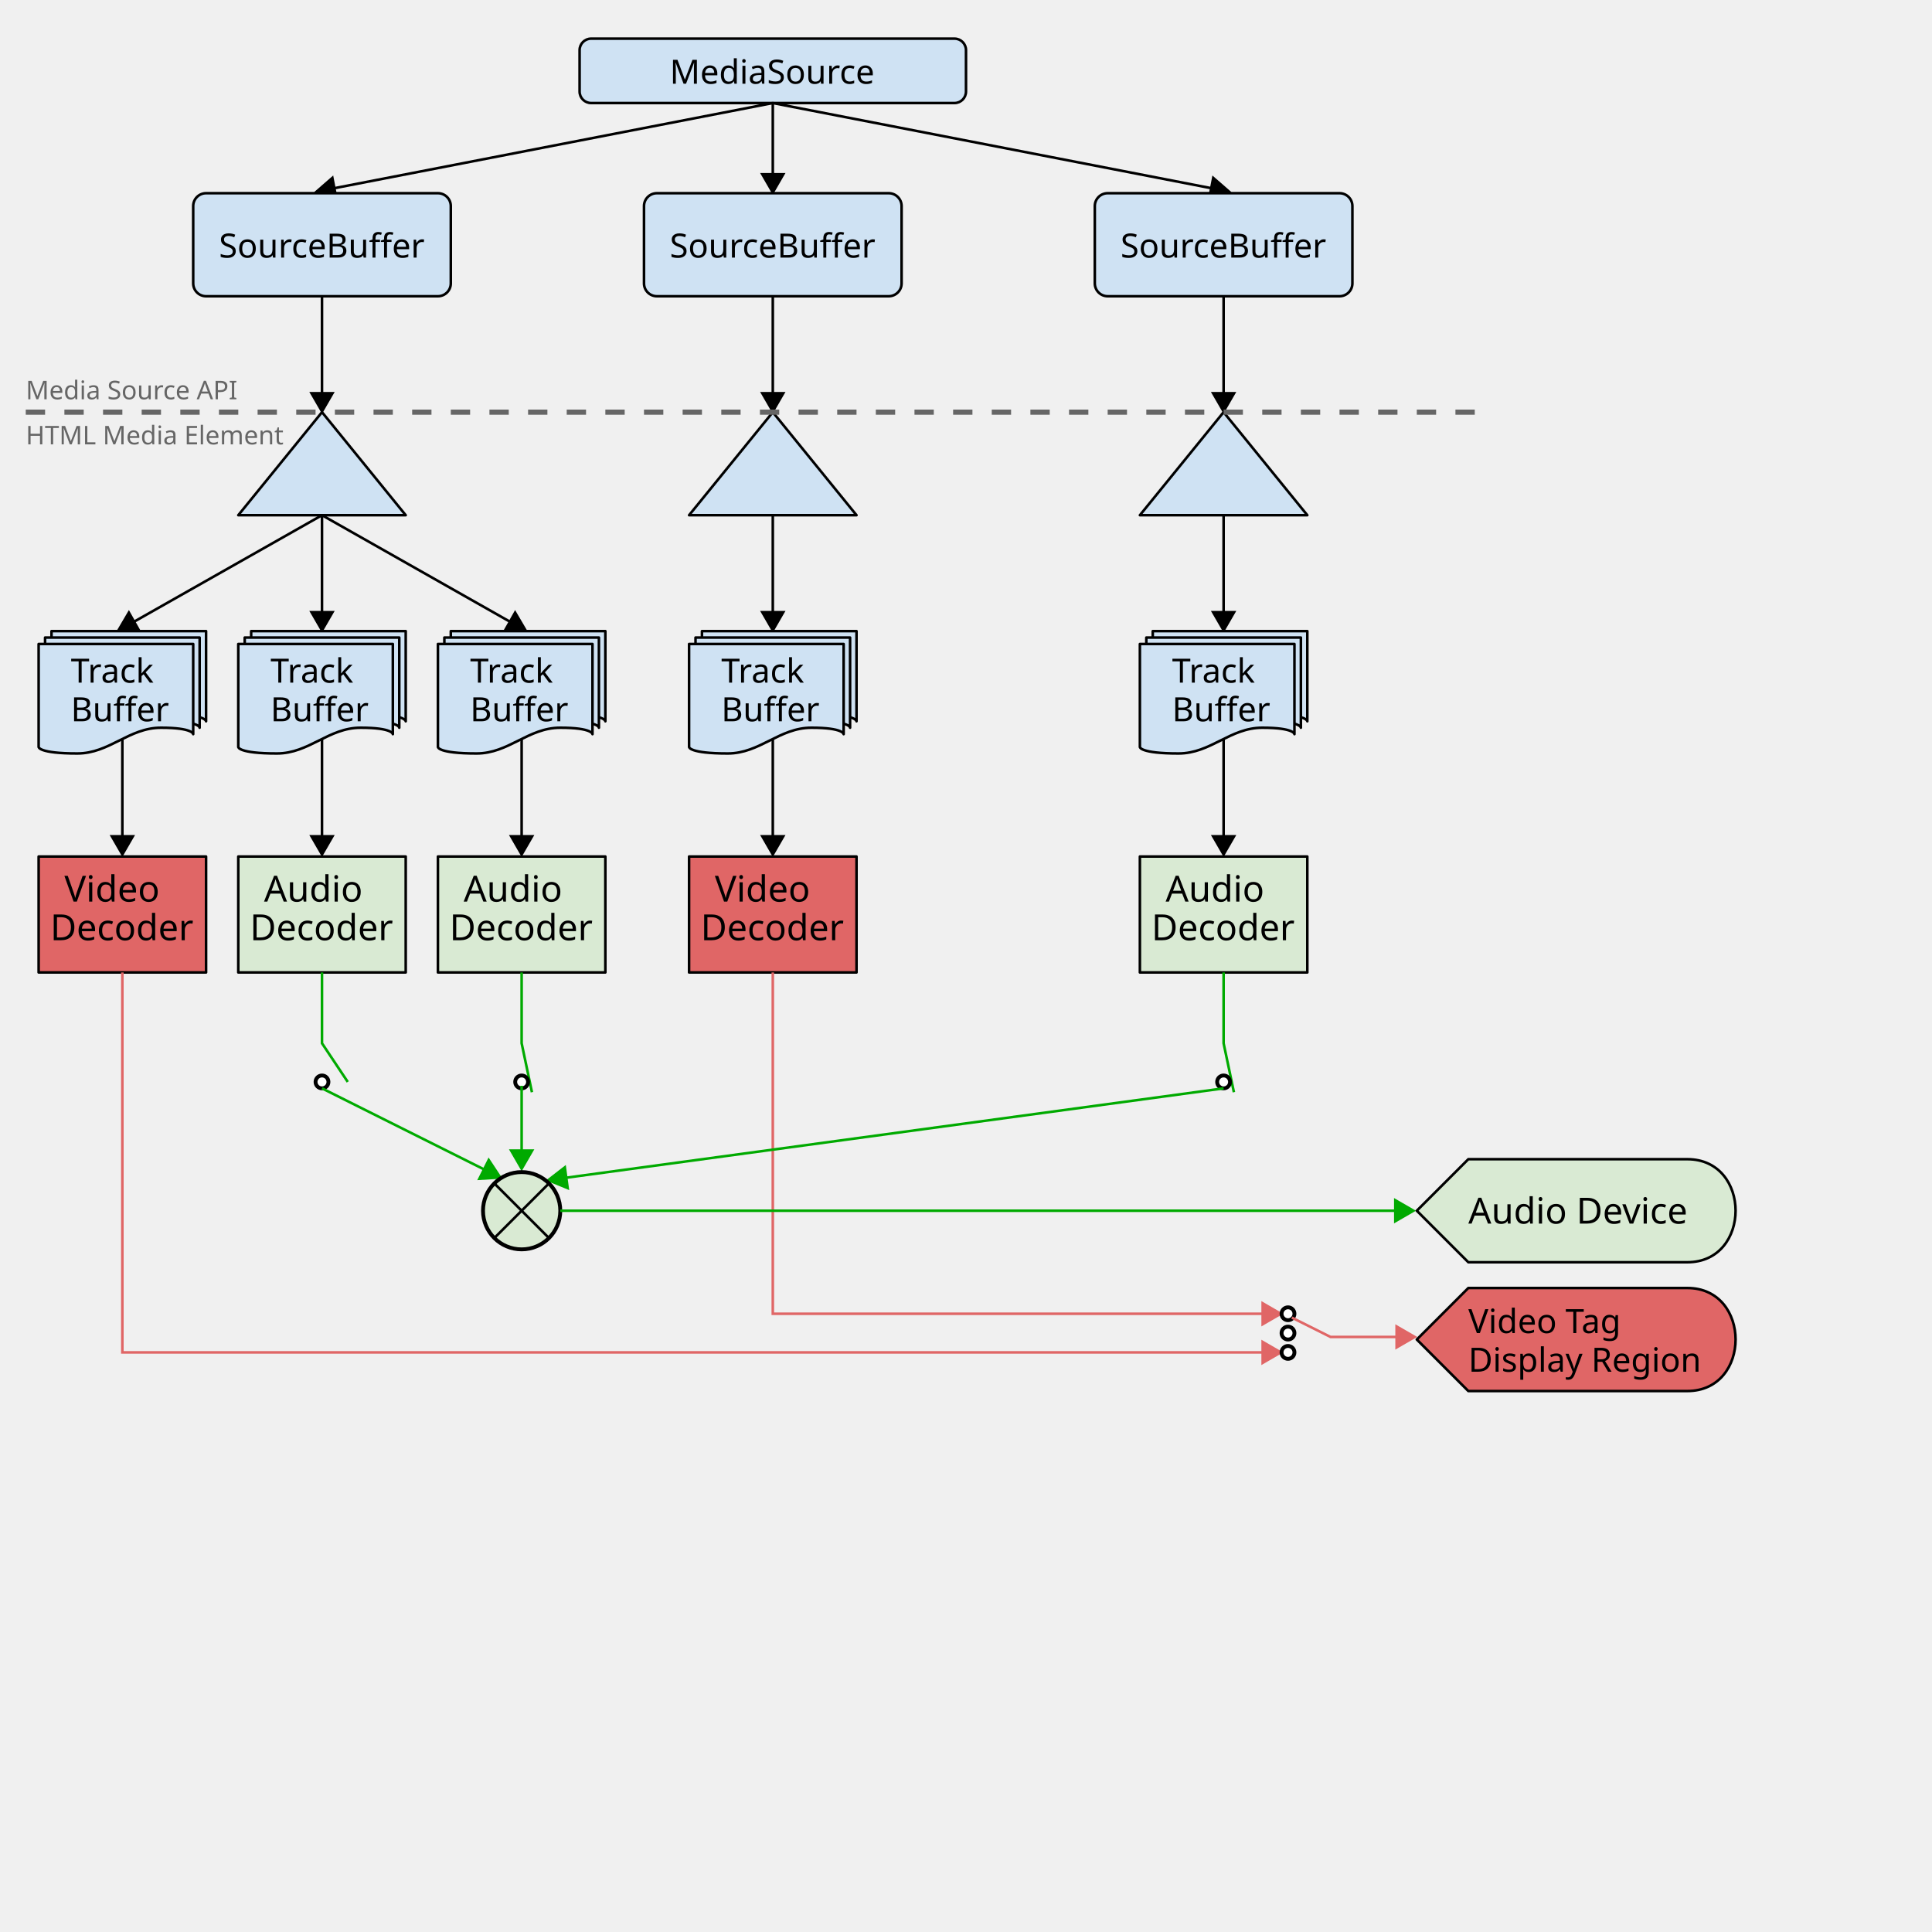
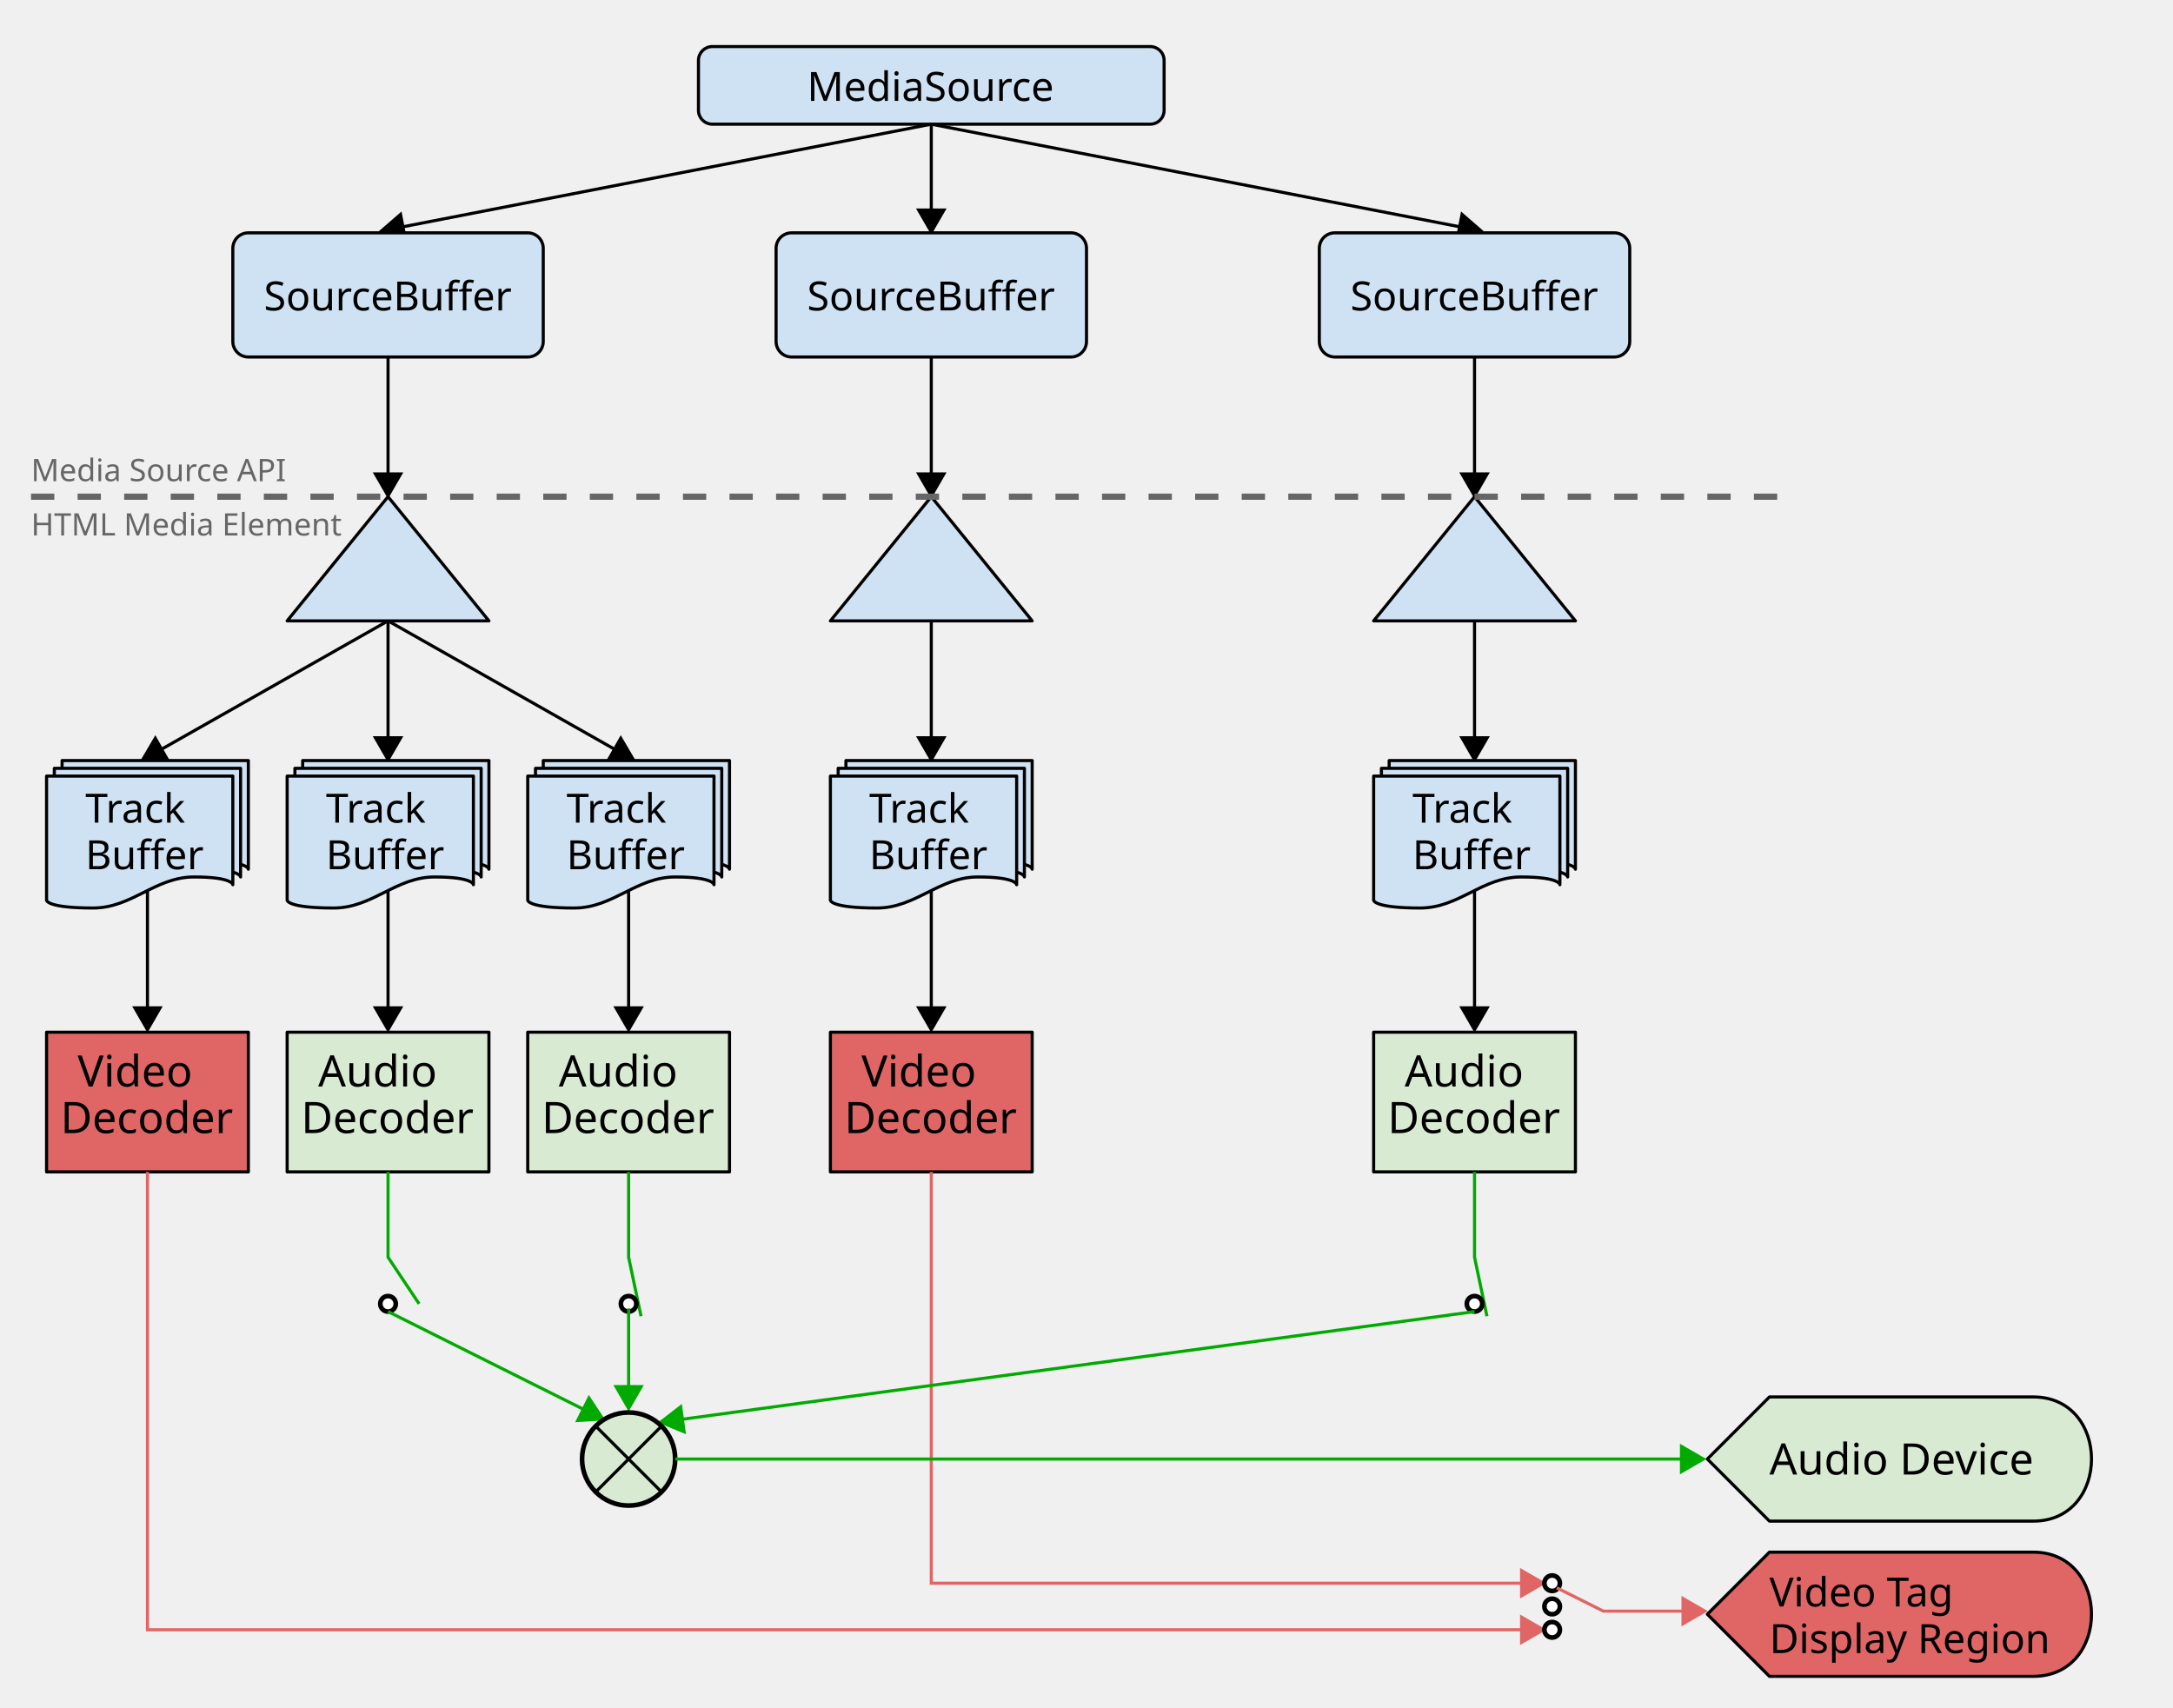
- <svg xmlns="http://www.w3.org/2000/svg" viewBox="0 0 1500 1500">
+ <svg xmlns="http://www.w3.org/2000/svg" viewBox="0 0 1400 1100">
  <style>
  :focus path, :focus polygon, :focus ellipse { stroke-width: 4}
  .hoverable:hover rect, .hoverable:hover path, .hoverable:hover circle { stroke-width: 4}
  :focus text, g:hover text { stroke: black; stroke-width: .5}
  .sbpl { fill:#cfe2f3;fill-opacity:1;stroke:#000000;stroke-width:2;stroke-linejoin:round;stroke-miterlimit:4;stroke-dasharray:none;stroke-opacity:1 }
  .arrow { fill:none;fill-rule:evenodd;stroke:#000000;stroke-width:2;stroke-linecap:butt;stroke-linejoin:miter;stroke-opacity:1;marker-end:url(#TriangleOutL);stroke-miterlimit:4;stroke-dasharray:none }
  .videoarrow { fill:none;fill-rule:evenodd;stroke:#e06666;stroke-width:2;stroke-linecap:butt;stroke-linejoin:miter;stroke-opacity:1;marker-end:url(#TriangleOutLVideo);stroke-miterlimit:4;stroke-dasharray:none }
  .audioarrow { fill:none;fill-rule:evenodd;stroke:#00aa00;stroke-width:2;stroke-linecap:butt;stroke-linejoin:miter;stroke-opacity:1;marker-end:url(#TriangleOutLAudio);stroke-miterlimit:4;stroke-dasharray:none }
  .line { fill:none;fill-rule:evenodd;stroke:#000000;stroke-width:2;stroke-linecap:butt;stroke-linejoin:miter;stroke-opacity:1;stroke-miterlimit:4;stroke-dasharray:none }
  .audioline { fill:none;fill-rule:evenodd;stroke:#00aa00;stroke-width:2;stroke-linecap:butt;stroke-linejoin:miter;stroke-opacity:1;stroke-miterlimit:4;stroke-dasharray:none }
  .interface { fill:none;fill-rule:evenodd;stroke:#666666;stroke-width:4;stroke-linecap:butt;stroke-linejoin:miter;stroke-opacity:1;stroke-miterlimit:4;stroke-dasharray:15 }
  .label { font-style:normal;font-weight:normal;line-height:125%;font-family:sans-serif;letter-spacing:0px;word-spacing:0px;fill:#000000;fill-opacity:1;stroke:none;stroke-width:1px;stroke-linecap:butt;stroke-linejoin:miter;stroke-opacity:1 }
  .video { fill:#e06666 }
  .audio { fill:#d9ead3 }
  </style>
  <defs id="defs">
    <marker orient="auto" refY="0.0" refX="0.0" id="TriangleOutL" style="overflow:visible">
      <path d="M 5.77,0.0 L -2.88,5.0 L -2.88,-5.0 L 5.77,0.0 z " style="fill-rule:evenodd;stroke:#000000;stroke-width:1pt;stroke-opacity:1;fill:#000000;fill-opacity:1" transform="scale(0.8)" />
    </marker>
    <marker orient="auto" refY="0.0" refX="0.0" id="TriangleOutLVideo" style="overflow:visible">
      <path d="M 5.77,0.0 L -2.88,5.0 L -2.88,-5.0 L 5.77,0.0 z " style="fill-rule:evenodd;stroke:#e06666;stroke-width:1pt;stroke-opacity:1;fill:#e06666;fill-opacity:1" transform="scale(0.8)" />
    </marker>
    <marker orient="auto" refY="0.0" refX="0.0" id="TriangleOutLAudio" style="overflow:visible">
      <path d="M 5.77,0.0 L -2.88,5.0 L -2.88,-5.0 L 5.77,0.0 z " style="fill-rule:evenodd;stroke:#00aa00;stroke-width:1pt;stroke-opacity:1;fill:#00aa00;fill-opacity:1" transform="scale(0.8)" />
    </marker>
  </defs>
  <g id="MediaSource" transform="translate(450,30)" class="hoverable">
    <rect class="sbpl" width="300" height="50" x="0" y="0" ry="8.924" />
    <text xml:space="preserve" class="label" style="font-size: 26px;" x="70" y="35">MediaSource
    </text>
  </g>
  <g id="MediaSourceToSourceBuffer">
    <path class="arrow" d="m 600,80 0,60" />
  </g>
  <g id="MediaSourceToSourceBuffer">
    <path class="arrow" d="m 600,80 345,67" />
  </g>
  <g id="MediaSourceToSourceBuffer">
    <path class="arrow" d="m 600,80 -345,67" />
  </g>
  <g id="MediaPipeLine1" transform="translate(150,150)">
    <g id="SourceBufferPipeLine">
      <g id="SourceBuffer" class="hoverable">
        <rect class="sbpl" id="rect4316" width="200" height="80" x="0" y="0" ry="10" />
        <text xml:space="preserve" class="label" style="font-size: 26px;" x="20" y="50">SourceBuffer
	</text>
      </g>
      <g id="SourceBufferToMediaElement">
        <path class="arrow" d="m 100,80 0,80" />
      </g>
      <g id="MediaElement" class="hoverable">
        <path class="sbpl" d="m 35,250 130,0 -65,-80 z" />
      </g>
    </g>
    <g id="MediaElementToTrackBuffer">
      <path class="arrow" d="m 100,250 0,80" />
    </g>
    <g id="MediaElementToTrackBuffer">
      <path class="arrow" d="m 100,250 150,85" />
    </g>
    <g id="MediaElementToTrackBuffer">
      <path class="arrow" d="m 100,250 -150,85" />
    </g>
    <g id="TrackBufferPipeline1" transform="translate(-120,350)">
      <g id="TrackBuffer" class="hoverable">
        <path class="sbpl" d="m 10,-10 0,80 c 0,0 0,5 30,5 25,0 40,-20 65,-20 25,0 25,5 25,5 l 0,-70 z" />
        <path class="sbpl" d="m 5,-5 0,80 c 0,0 0,5 30,5 25,0 40,-20 65,-20 25,0 25,5 25,5 l 0,-70 z" />
        <path class="sbpl" d="m 0,0 0,80 c 0,0 0,5 30,5 25,0 40,-20 65,-20 25,0 25,5 25,5 l 0,-70 z" />
        <text xml:space="preserve" class="label" style="font-size: 26px;" x="0" y="0">
          <tspan x="25" y="30">Track
	  </tspan>
          <tspan x="25" y="60">Buffer
	  </tspan>
        </text>
      </g>
      <g id="TrackBufferToDecoder">
        <path class="arrow" d="m 65,74 0,80" />
      </g>
      <g id="Decoder" class="hoverable">
        <rect class="sbpl video" width="130" height="90" x="0" y="165" />
        <text xml:space="preserve" class="label" style="font-size: 28px" x="0" y="0">
          <tspan x="20" y="200">Video
	  </tspan>
          <tspan x="9" y="230">Decoder
	  </tspan>
        </text>
      </g>
      <g id="VideoDecodelToSwitch">
        <path class="videoarrow" d="m 65,255 0,295 890,0" />
      </g>
    </g>
    <g id="TrackBufferPipeline2" transform="translate(35,350)">
      <g id="TrackBuffer" class="hoverable">
        <path class="sbpl" d="m 10,-10 0,80 c 0,0 0,5 30,5 25,0 40,-20 65,-20 25,0 25,5 25,5 l 0,-70 z" />
        <path class="sbpl" d="m 5,-5 0,80 c 0,0 0,5 30,5 25,0 40,-20 65,-20 25,0 25,5 25,5 l 0,-70 z" />
        <path class="sbpl" d="m 0,0 0,80 c 0,0 0,5 30,5 25,0 40,-20 65,-20 25,0 25,5 25,5 l 0,-70 z" />
        <text xml:space="preserve" class="label" style="font-size: 26px;" x="0" y="0">
          <tspan x="25" y="30">Track
	  </tspan>
          <tspan x="25" y="60">Buffer
	  </tspan>
        </text>
      </g>
      <g id="TrackBufferToDecoder">
        <path class="arrow" d="m 65,74 0,80" />
      </g>
      <g id="Decoder" class="hoverable">
        <rect class="sbpl audio" width="130" height="90" x="0" y="165" />
        <text xml:space="preserve" class="label" style="font-size: 28px" x="0" y="0">
          <tspan x="20" y="200">Audio
	  </tspan>
          <tspan x="9" y="230">Decoder
	  </tspan>
        </text>
      </g>
      <g id="AudioDecoderSwitch">
        <path class="audioline" d="m 65,255 0,55 20,30" />
        <circle cx="65" cy="340" r="5" stroke="black" stroke-width="3" fill="white" />
        <path class="audioarrow" d="m 65,345 130,65" />
      </g>
    </g>
    <g id="TrackBufferPipeline3" transform="translate(190,350)">
      <g id="TrackBuffer" class="hoverable">
        <path class="sbpl" d="m 10,-10 0,80 c 0,0 0,5 30,5 25,0 40,-20 65,-20 25,0 25,5 25,5 l 0,-70 z" />
        <path class="sbpl" d="m 5,-5 0,80 c 0,0 0,5 30,5 25,0 40,-20 65,-20 25,0 25,5 25,5 l 0,-70 z" />
        <path class="sbpl" d="m 0,0 0,80 c 0,0 0,5 30,5 25,0 40,-20 65,-20 25,0 25,5 25,5 l 0,-70 z" />
        <text xml:space="preserve" class="label" style="font-size: 26px;" x="0" y="0">
          <tspan x="25" y="30">Track
	  </tspan>
          <tspan x="25" y="60">Buffer
	  </tspan>
        </text>
      </g>
      <g id="TrackBufferToDecoder">
        <path class="arrow" d="m 65,74 0,80" />
      </g>
      <g id="Decoder" class="hoverable">
        <rect class="sbpl audio" width="130" height="90" x="0" y="165" />
        <text xml:space="preserve" class="label" style="font-size: 28px" x="0" y="0">
          <tspan x="20" y="200">Audio
	  </tspan>
          <tspan x="9" y="230">Decoder
	  </tspan>
        </text>
      </g>
      <g id="AudioDecoderSwitch">
        <path class="audioline" d="m 65,255 0,55 8,38" />
        <circle cx="65" cy="340" r="5" stroke="black" stroke-width="3" fill="white" />
        <path class="audioarrow" d="m 65,343 0,55" />
      </g>
    </g>
  </g>
  <g id="MediaPipeLine2" transform="translate(500,150)">
    <g id="SourceBufferPipeLine">
      <g id="SourceBuffer" class="hoverable">
        <rect class="sbpl" id="rect4316" width="200" height="80" x="0" y="0" ry="10" />
        <text xml:space="preserve" class="label" style="font-size: 26px;" x="20" y="50">SourceBuffer
	</text>
      </g>
      <g id="SourceBufferToMediaElement">
        <path class="arrow" d="m 100,80 0,80" />
      </g>
      <g id="MediaElement" class="hoverable">
        <path class="sbpl" d="m 35,250 130,0 -65,-80 z" />
      </g>
    </g>
    <g id="MediaElementToTrackBuffer">
      <path class="arrow" d="m 100,250 0,80" />
    </g>
    <g id="TrackBufferPipeline2" transform="translate(35,350)">
      <g id="TrackBuffer" class="hoverable">
        <path class="sbpl" d="m 10,-10 0,80 c 0,0 0,5 30,5 25,0 40,-20 65,-20 25,0 25,5 25,5 l 0,-70 z" />
        <path class="sbpl" d="m 5,-5 0,80 c 0,0 0,5 30,5 25,0 40,-20 65,-20 25,0 25,5 25,5 l 0,-70 z" />
        <path class="sbpl" d="m 0,0 0,80 c 0,0 0,5 30,5 25,0 40,-20 65,-20 25,0 25,5 25,5 l 0,-70 z" />
        <text xml:space="preserve" class="label" style="font-size: 26px;" x="0" y="0">
          <tspan x="25" y="30">Track
	  </tspan>
          <tspan x="25" y="60">Buffer
	  </tspan>
        </text>
      </g>
      <g id="TrackBufferToDecoder">
        <path class="arrow" d="m 65,74 0,80" />
      </g>
      <g id="Decoder" class="hoverable">
        <rect class="sbpl video" width="130" height="90" x="0" y="165" />
        <text xml:space="preserve" class="label" style="font-size: 28px" x="0" y="0">
          <tspan x="20" y="200">Video
	  </tspan>
          <tspan x="9" y="230">Decoder
	  </tspan>
        </text>
      </g>
      <g id="VideoDecoderToSwitch">
        <path class="videoarrow" d="m 65,255 0,265 385,0" />
      </g>
    </g>
  </g>
  <g id="MediaPipeLine2" transform="translate(850,150)">
    <g id="SourceBufferPipeLine">
      <g id="SourceBuffer" class="hoverable">
        <rect class="sbpl" id="rect4316" width="200" height="80" x="0" y="0" ry="10" />
        <text xml:space="preserve" class="label" style="font-size: 26px;" x="20" y="50">SourceBuffer
	</text>
      </g>
      <g id="SourceBufferToMediaElement">
        <path class="arrow" d="m 100,80 0,80" />
      </g>
      <g id="MediaElement" class="hoverable">
        <path class="sbpl" d="m 35,250 130,0 -65,-80 z" />
      </g>
    </g>
    <g id="MediaElementToTrackBuffer">
      <path class="arrow" d="m 100,250 0,80" />
    </g>
    <g id="TrackBufferPipeline2" transform="translate(35,350)">
      <g id="TrackBuffer" class="hoverable">
        <path class="sbpl" d="m 10,-10 0,80 c 0,0 0,5 30,5 25,0 40,-20 65,-20 25,0 25,5 25,5 l 0,-70 z" />
        <path class="sbpl" d="m 5,-5 0,80 c 0,0 0,5 30,5 25,0 40,-20 65,-20 25,0 25,5 25,5 l 0,-70 z" />
        <path class="sbpl" d="m 0,0 0,80 c 0,0 0,5 30,5 25,0 40,-20 65,-20 25,0 25,5 25,5 l 0,-70 z" />
        <text xml:space="preserve" class="label" style="font-size: 26px;" x="0" y="0">
          <tspan x="25" y="30">Track
	  </tspan>
          <tspan x="25" y="60">Buffer
	  </tspan>
        </text>
      </g>
      <g id="TrackBufferToDecoder">
        <path class="arrow" d="m 65,74 0,80" id="path4679" />
      </g>
      <g id="Decoder" class="hoverable">
        <rect class="sbpl audio" width="130" height="90" x="0" y="165" />
        <text xml:space="preserve" class="label" style="font-size: 28px" x="0" y="0">
          <tspan x="20" y="200">Audio
	  </tspan>
          <tspan x="9" y="230">Decoder
	  </tspan>
        </text>
      </g>
      <g id="AudioDecoderSwitch">
        <path class="audioline" d="m 65,255 0,55 8,38" />
        <circle cx="65" cy="340" r="5" stroke="black" stroke-width="3" fill="white" />
        <path class="audioarrow" d="m 65,345 -515,70" />
      </g>
    </g>
  </g>
  <g id="Audio mixer" transform="translate(405,940)" class="hoverable">
    <circle cx="0" cy="0" r="30" stroke="black" stroke-width="3" class="audio" />
    <path class="line" d="m -22,-22 44,44" />
    <path class="line" d="m 22,-22 -44,44" />
    <path class="audioarrow" d="m 30,0 653,0" />
  </g>
  <g id="AudioDevice" transform="translate(1100,900)" class="hoverable">
    <path class="sbpl audio" d="m 0,40 40,40 170,0 c 50,0 50,-80 0,-80 l -170,0 z" />
    <text xml:space="preserve" class="label" style="font-size: 28px;" x="40" y="50">Audio Device
    </text>
  </g>
  <g id="VideoSourceSelector" transform="translate(1000,1020)" class="hoverable">
    <circle cx="0" cy="0" r="5" stroke="black" stroke-width="3" fill="white" />
    <circle cx="0" cy="15" r="5" stroke="black" stroke-width="3" fill="white" />
    <circle cx="0" cy="30" r="5" stroke="black" stroke-width="3" fill="white" />
    <path class="videoarrow" d="m 3,3 30,15 56,0" />
  </g>
  <g id="VideoTagDisplayRegion" transform="translate(1100,1000)" class="hoverable">
    <path class="sbpl video" d="m 0,40 40,40 170,0 c 50,0 50,-80 0,-80 l -170,0 z" />
    <text xml:space="preserve" class="label" style="font-size: 26px;">
      <tspan x="40" y="35">Video Tag</tspan>
      <tspan x="40" y="65">Display Region</tspan>
    </text>
  </g>
  <g id="InterfaceBoundary" class="hoverable">
    <text xml:space="preserve" class="label" x="20" y="310" style="font-size: 20px;fill:#666666;">Media Source API
    </text>
    <path class="interface" d="m 20,320 1140,0" />
    <text xml:space="preserve" class="label" x="20" y="345" style="font-size: 20px;fill:#666666;">HTML Media Element
    </text>
  </g>
</svg>
